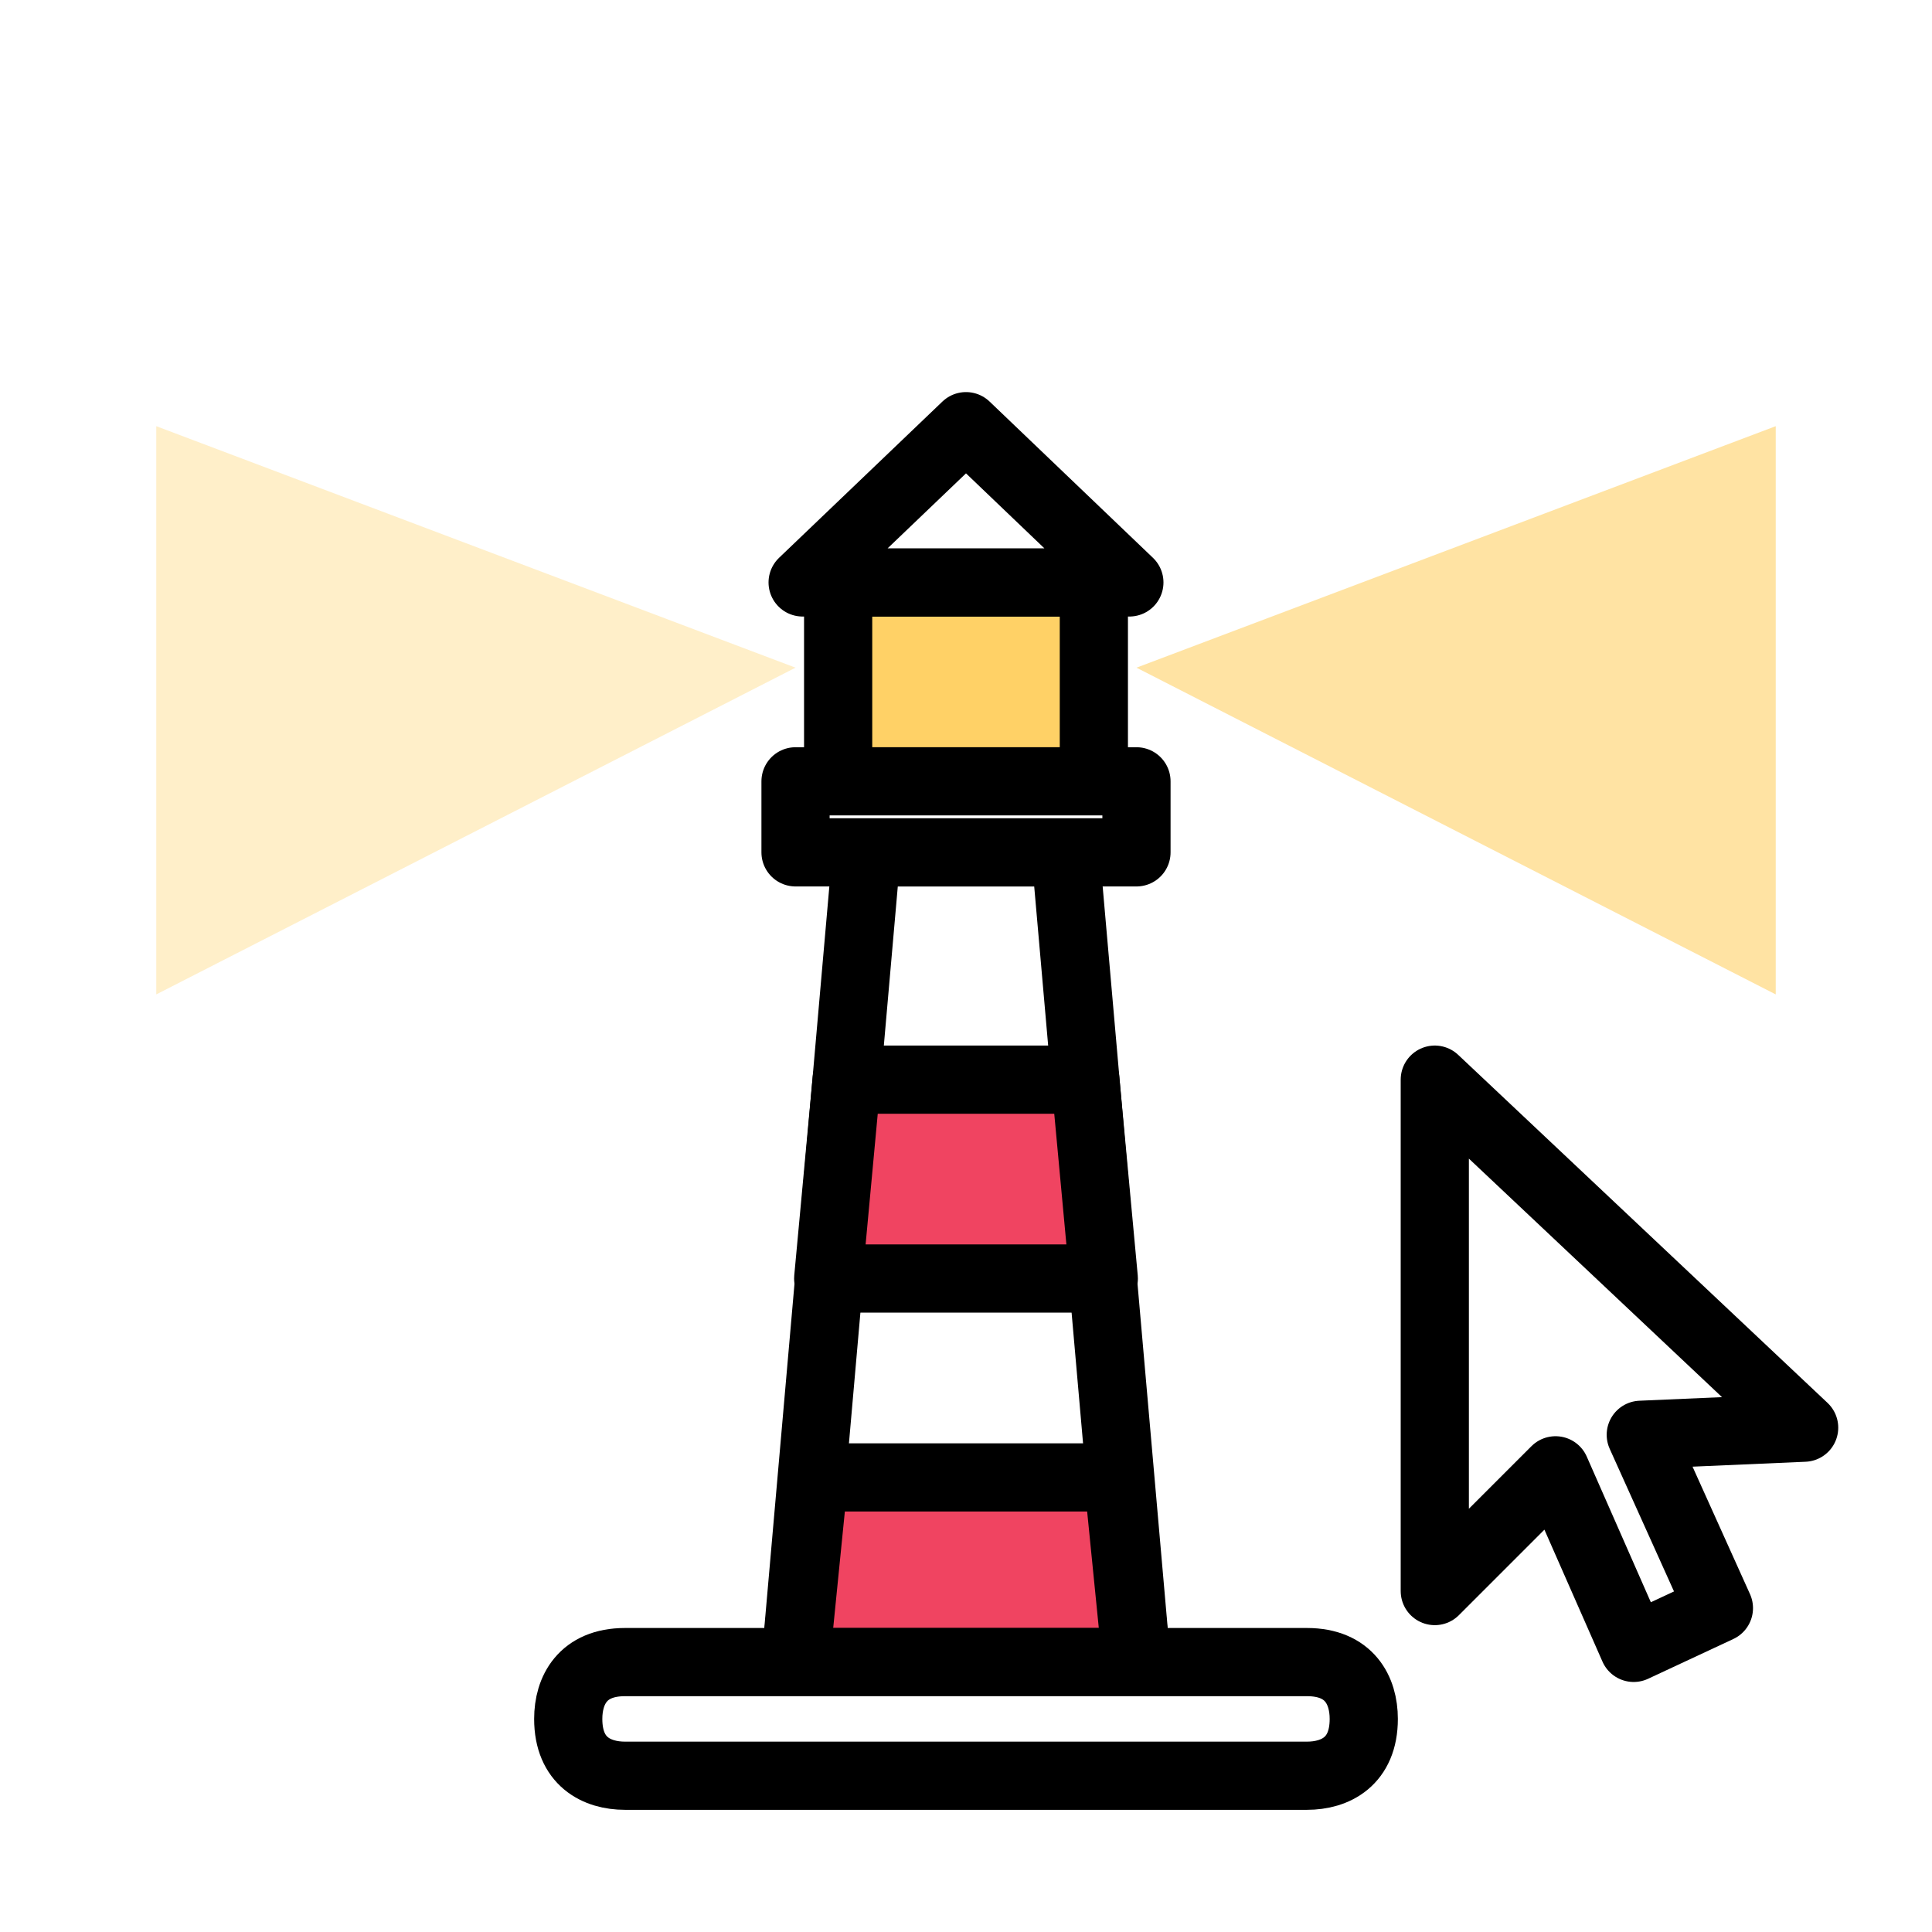
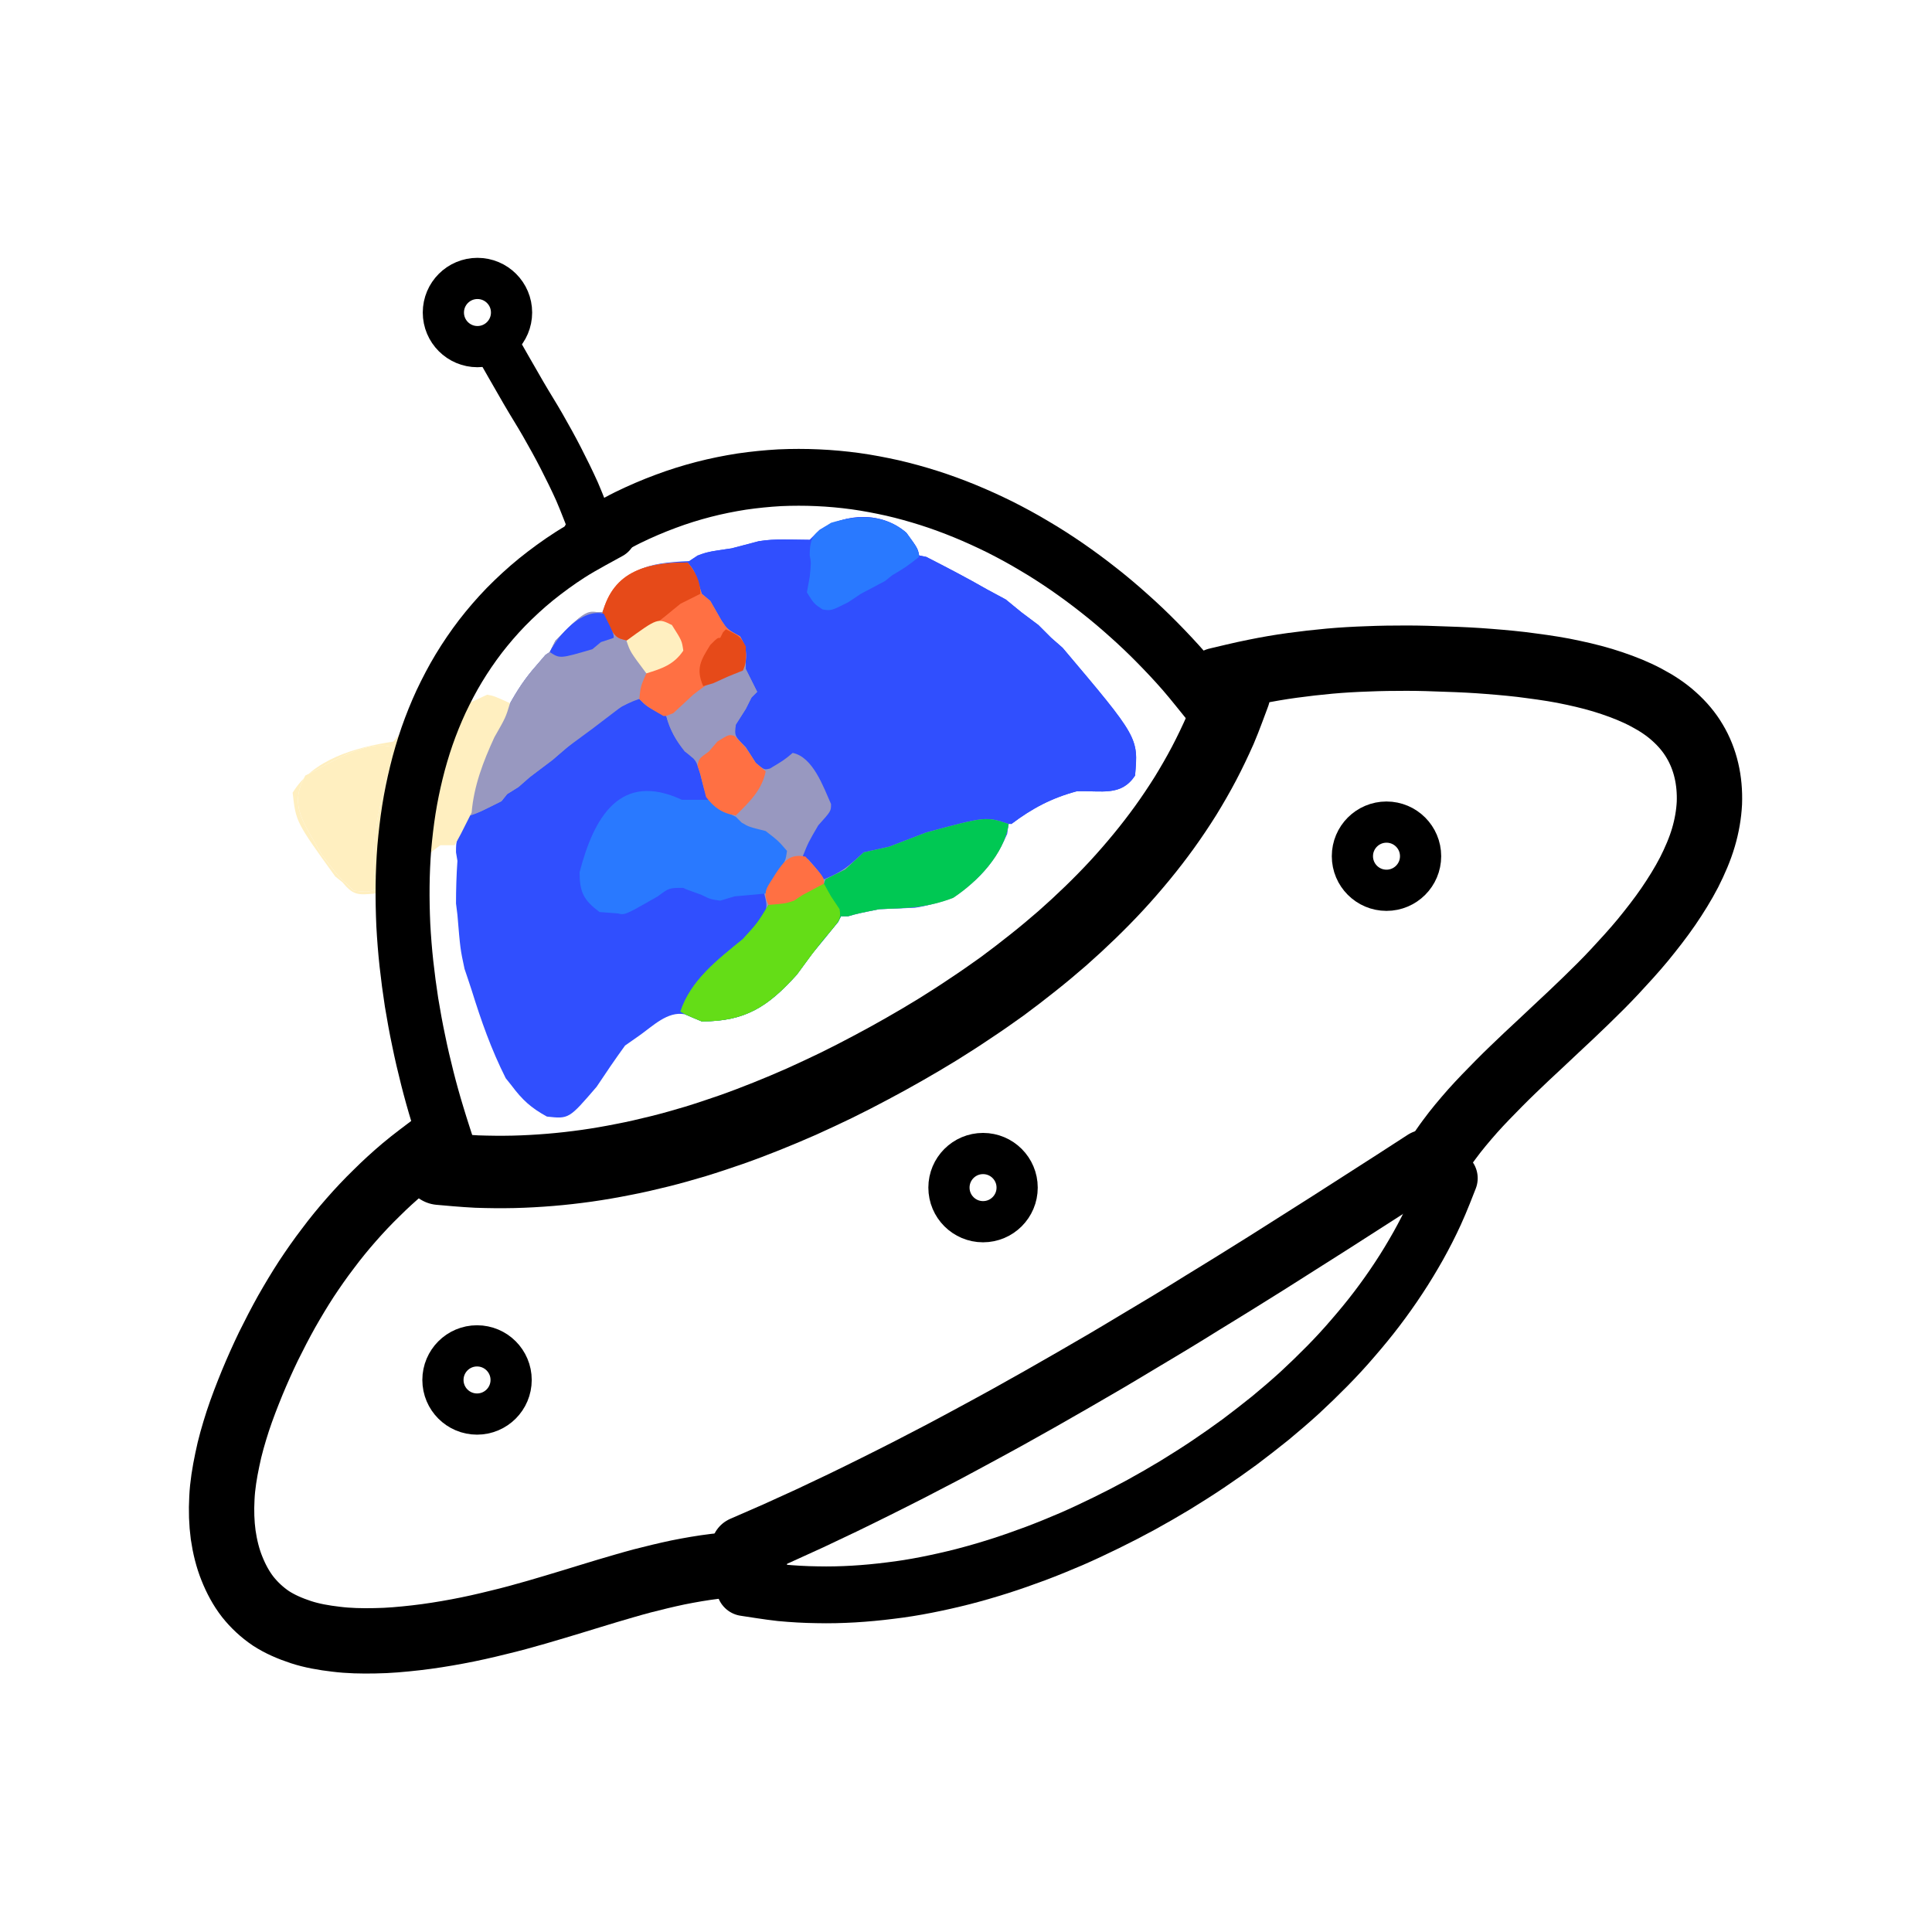
<svg xmlns="http://www.w3.org/2000/svg" viewBox="0 0 1360 1360" width="170" height="170" color="#fff" stroke="#000">
-   <g id="mark" stroke-width="48" stroke-linejoin="round" stroke-linecap="round">
-     <path d="M800 470 L1250 300 L1250 700 Z" fill="#FFD166" fill-opacity="0.6" stroke="none" />
-     <path d="M560 470 L110 300 L110 700 Z" fill="#FFD166" fill-opacity="0.35" stroke="none" />
-     <path d="M610 600 L750 600 L800 1170 L560 1170 Z" fill="currentColor" />
-     <path d="M596 760 L764 760 L777 900 L583 900 Z" fill="#F04461" />
-     <path d="M573 1040 L787 1040 L800 1170 L560 1170 Z" fill="#F04461" />
-     <rect x="590" y="410" width="180" height="140" rx="16" fill="#FFD166" />
-     <path d="M560 550 L800 550 L800 600 L560 600 Z" fill="currentColor" />
-     <path d="M565 410 L680 300 L795 410 Z" fill="currentColor" />
-     <path d="M440 1170 L920 1170 C950 1170 960 1190 960 1210 C960 1240 940 1250 920 1250 L440 1250 C420 1250 400 1240 400 1210 C400 1190 410 1170 440 1170 Z" fill="currentColor" />
-     <path d="M1010 760 L1010 1120 L1095 1035 L1150 1160 L1210 1132 L1155 1010 L1270 1005 Z" fill="currentColor" />
+   <g id="mark">
+     <g stroke="none">
+       <path d="M268.0 629.5L256.0 629.5L246.5 627.0L240.5 621.0L234.5 615.0L229.5 608.0L224.5 601.0L220.0 593.5L216.0 585.5L212.0 577.5L208.0 569.5L205.5 560.0L209.0 551.5L214.0 544.5L221.5 540.0L229.5 536.0L237.5 532.0L246.0 528.5L255.0 525.5L265.0 523.5L276.0 522.5L277.5 533.0L277.5 545.0L278.5 556.0L278.5 568.0L278.5 580.0L278.5 592.0L279.5 603.0L279.5 615.0L279.5 627.0L269.0 628.5Z" fill="#FFEFC0" />
+       <path d="M0 0 C8.9 19.2 8.2 34.1 7 55 C14 69 21.9 82.6 30 96 C34 103.3 37.9 110.5 42 118 C51 133 51 133 53 134 C61.6 130.4 70.2 126.7 79 123 C96.3 117.8 112.3 113.5 130 110 C133 109.3 133 109.3 148 106 C183.5 101.6 218.4 104.9 253 113 C258.9 114.3 264.9 115.6 271 117 C310.7 130.8 348.5 148.9 383 173 C387.3 176 391.6 178.9 396 182 C405.9 191.1 415.5 200.5 425 210 C426.3 211.2 426.3 211.2 433 217 C437.3 221.4 441.7 225.8 446.1 230.4 C460.7 244.7 460.7 244.7 484 241 C488.3 240.3 492.6 239.7 497 239 C502 237.7 506.9 236.4 512 235 C527 233 527 233 541.4 232.6 C557 232 557 232 581 229 C597.2 229 612.9 229.9 629 232 C635.9 232.1 642.7 232.3 649.8 232.4 C668.8 232.9 684.8 234.8 703 240 C709.3 240.7 715.5 241.3 722 242 C752.9 248.5 781.2 256.7 809 272 C814.3 274 819.6 276 825 278 C851.2 292.3 867.1 314.6 872 344 C872 403.5 840.8 462.2 799 504 C796.7 506.6 794.4 509.3 792 512 C789.4 515 786.7 517.9 784 521 C781.4 524.6 778.7 528.3 776 532 C773 535.3 770.1 538.6 767 542 C764.4 545.3 761.7 548.6 759 552 C750.8 560.4 742.5 568.8 734.2 577.1 C729.7 581.5 725.3 586 720.7 590.5 C709 602 709 602 698 611 C695.7 613.3 693.4 615.6 691 618 C687.4 621 683.7 623.9 680 627 C674.7 642 672.8 653.1 671 669 C664.2 696.4 651.2 721.5 633 743 C629 748.9 625.1 754.9 621 761 C587.1 798.6 587.1 798.6 573 811 C568 815.6 563.1 820.2 558 825 C548 833 548 833 534 842 C530.4 845.3 526.7 848.6 523 852 C459.7 898.7 387.2 940.8 311 962 C305.1 964 299.1 966 293 968 C275 973 275 973 249 977 C245 977.8 245 977.8 225 982 C180.8 986.9 145.3 980.1 105 962 C97 963 97 963 79 970 C38.2 983.6 -2.8 992.6 -45 1001 C-49.3 1002.3 -53.6 1003.6 -58 1005 C-70 1007 -70 1007 -89 1008 C-95.6 1009.3 -102.2 1010.6 -109 1012 C-134.7 1013.8 -155.6 1013.3 -181 1008 C-186.6 1007.3 -192.2 1006.7 -198 1006 C-236.2 997.2 -259.7 975.6 -275 940 C-281.8 908.1 -280.4 873.3 -271 842 C-270 836.1 -269 830.1 -268 824 C-265.7 817.1 -263.4 810.1 -261 803 C-259.2 797.5 -257.4 791.9 -255.6 786.2 C-249.3 767.9 -241.4 751.9 -232 735 C-229 728.1 -226.1 721.1 -223 714 C-210 689 -210 689 -199 673 C-195.7 668 -192.4 663.1 -189 658 C-182.5 649.6 -175.3 641.8 -168 634 C-164.7 629.7 -161.4 625.4 -158 621 C-155 618 -152.1 615.1 -149 612 C-146 607.7 -143.1 603.4 -140 599 C-135.4 594.4 -130.8 589.8 -126 585 C-119.6 569 -134.6 540.1 -140 524 C-141.7 514 -142.9 504 -144 494 C-150 459 -150 459 -166 443 C-184.5 420.4 -207.6 388.5 -200 358 C-184.9 333.9 -157.7 326 -132 317 C-126 312 -126 312 -116 291 C-111.7 284.1 -107.4 277.1 -103 270 C-100.1 265.2 -97.2 260.3 -94.2 255.3 C-86 242 -86 242 -77 232 C-75.8 230.7 -75.8 230.7 -70 224 C-30.1 180.4 -30.1 180.4 -14 174 C-22.5 156.9 -31.6 141 -42 125 C-46.3 117.1 -50.6 109.2 -55 101 C-62 92 -62 92 -86 79 C-110 55 -114.2 39.2 -108 6 C-81.8 -46.4 -34.2 -34.2 0 0 Z M126 155 C138.7 153.7 151.4 151.8 164 150 C175 149.6 186 149.2 197 149 C197 148.7 197 148.3 197 148 C188.8 147.7 180.5 147.3 172 147 C169.4 146.7 166.7 146.3 164 146 C149.4 146 139.4 148.3 126 155 Z M206 149 C206 149.3 206 149.7 206 150 C230 153 230 153 236 153 C225.8 146.2 218.2 148.1 206 149 Z M78 170 C85.2 173.6 93.5 165.9 101 163 C109.2 160.7 117.5 158.4 126 156 C126 155.7 126 155.3 126 155 C109.5 155 91.7 160.9 78 170 Z M26 168 C26.2 170 26.2 170 27 180 C22.5 198 13.7 204.3 -1 215 C-3.3 217.3 -5.6 219.6 -8 222 C-11.3 224.6 -14.6 227.3 -18 230 C-30 241 -30 241 -38 251 C-42.3 255.3 -46.6 259.6 -51 264 C-58 275 -58 275 -59 279 C-53.1 273.1 -48.1 266.5 -43 260 C-11.5 225 22.8 199.1 65 178 C62 177 62 177 56 178 C42.6 178 36.3 176.2 26 168 Z M250 156 C257.1 160.7 265.9 162.3 274 165 C334 190 447.8 252.7 460 326 C460 374.6 417.4 414.9 383 445 C379.7 448 376.4 450.9 373 454 C318.1 498.9 259.1 536.9 196 569 C193.4 570.3 193.4 570.3 180.3 577 C17.1 657 17.1 657 -49 624 C-66.2 608.5 -73.3 589.7 -81 568 C-81.3 568 -81.7 568 -82 568 C-81.7 573.6 -81.3 579.2 -81 585 C-84.8 600.2 -90.6 608.1 -104 617 C-105.5 619.5 -105.5 619.5 -113 632 C-118.3 637.3 -123.6 642.6 -129 648 C-130.2 649.8 -130.2 649.8 -136 659 C-140.3 664.3 -144.6 669.6 -149 675 C-157 685 -157 685 -166 700 C-167.5 701.8 -167.5 701.8 -175 711 C-184.7 726.1 -191.8 741.5 -199 758 C-200.3 760.6 -200.3 760.6 -207 774 C-210.2 782.3 -213.2 790.6 -216 799 C-217.3 802.3 -218.6 805.6 -220 809 C-221.3 813.6 -222.6 818.2 -224 823 C-225 826 -226 828.9 -227 832 C-228.3 838.6 -229.6 845.2 -231 852 C-232.7 856.3 -234.3 860.6 -236 865 C-235.7 870.9 -235.3 876.9 -235 883 C-235 890.3 -235 897.6 -235.1 905.1 C-235 934.1 -232.5 941.3 -209 959 C-196 966 -196 966 -175 968 C-167.6 970.3 -160.3 972.6 -153 975 C-133.2 977.8 -116.7 974.2 -98 968 C-87 966 -87 966 -62 965 C-59.9 964.2 -59.9 964.2 -49 960 C-45.9 959.5 -45.9 959.5 -30 957 C-19 955 -19 955 -10 952 C-4.1 951.3 1.9 950.7 8 950 C12.3 948 16.6 946 21 944 C26.9 942.7 32.9 941.4 39 940 C41.5 939.2 41.5 939.2 54 935 C58.3 933.7 62.6 932.4 67 931 C73.3 928.7 79.5 926.4 86 924 C106.1 920 119.8 924.9 139 932 C143 933.3 146.9 934.6 151 936 C154.6 937.7 158.3 939.3 162 941 C168.6 940.7 175.2 940.3 182 940 C204 941 204 941 216 943 C226 943 226 943 244 936 C261 933 261 933 272 932 C277.3 929.7 282.6 927.4 288 925 C303.6 920.2 319.3 915.5 335 911 C340.6 908 346.2 905.1 352 902 C359.9 898.7 367.8 895.4 376 892 C393.8 883.4 410.2 874.4 427 864 C434.6 859.9 442.3 855.9 450 852 C472.6 838.1 472.6 838.1 483 830 C486.6 827.7 490.3 825.4 494 823 C498.6 818.4 503.2 813.8 508 809 C515.6 804.6 523.3 800.3 531 796 C534.3 791.7 537.6 787.4 541 783 C550 774 550 774 561 765 C564 761.7 566.9 758.4 570 755 C581 744 581 744 589 738 C590.5 735.4 590.5 735.4 598 722 C601.6 718 605.3 714.1 609 710 C613 704 613 704 621 686 C624 680.1 626.9 674.1 630 668 C630.7 662.1 631.3 656.1 632 650 C633.6 642.7 635.3 635.5 637 628 C637.5 625.5 637.5 625.5 640 613 C647.2 599.7 652.3 595.5 665 587 C668.3 584.4 671.6 581.7 675 579 C680.9 574.4 686.9 569.8 693 565 C696.6 560.4 700.3 555.8 704 551 C714 541 714 541 722 535 C723.3 533 723.3 533 730 523 C732.6 520.4 732.6 520.4 746 507 C747.5 504.7 747.5 504.7 755 493 C765.2 480.5 775.6 468.4 787 457 C797 442 797 442 805 426 C819 400 819 400 824 391 C833.7 361.8 832.6 342.5 813 319 C806 314 806 314 793 309 C780 302 780 302 771 296 C760.4 293.6 749.7 291.2 739 289 C735 287.7 731.1 286.4 727 285 C723.9 284.7 723.9 284.7 708 283 C692 279 692 279 684 276 C673.7 275.6 663.3 275.3 653 275 C628 273 628 273 612 270 C595.1 268.7 580.8 269.3 564 272 C548 274 533.1 274.2 517 273 C512.4 275 507.8 277 503 279 C488 282 488 282 472 283 C468.7 283.7 465.4 284.3 462 285 C439.9 285 429 273 415 257 C410 252.1 405.1 247.1 400 242.1 C385 227 385 227 378 218 C371.8 213 364.8 209.1 358 205 C355 202.4 352.1 199.7 349 197 C320.8 181.8 294.7 168.2 264 159 C260.7 158 257.4 157 254 156 C252.7 156 251.4 156 250 156 Z M-60 279 C-60 282 -60 282 -60 282 Z M-63 283 C-62 285 -62 285 -62 285 Z M-172 358 C-184.5 379.4 -172 392.3 -161 413 C-148 430 -148 430 -142 435 C-140.7 436.3 -139.4 437.6 -138 439 C-128 440 -128 440 -122 438 C-121 435 -121 435 -123 430 C-127.5 403 -118 375.1 -112 349 C-111.7 345.4 -111.3 341.7 -111 338 C-129 332 -157.4 350.7 -172 358 Z M-118 435 C-118.3 436 -118.7 437 -119 438 C-117.4 438.3 -117.4 438.3 -109 440 C-113 437 -113 437 -118 435 Z M-105 449 C-112.6 465.8 -107.4 474 -102 492 C-100 504 -100 504 -100 516 C-98 521.6 -96 527.2 -94 533 C-92.4 539.3 -90.7 545.5 -89 552 C-88 554.3 -87 556.6 -86 559 C-85 556 -85 556 -88.5 543.2 C-96.7 512 -101 481 -104 449 C-104.3 449 -104.7 449 -105 449 Z M-85 559 C-84 562 -84 562 -84 562 Z M-84 562 C-83 565 -83 565 -83 565 Z M-83 565 C-82 568 -82 568 -82 568 Z " fill="currentColor" transform="translate(387,188)" />
+       <path d="M0 0 C19.1 31.9 0.4 63.4 -15 93 C-26.1 110 -37.2 125.3 -50 141 C-52.3 144 -54.6 146.9 -57 150 C-60.3 153.6 -63.6 157.3 -67 161 C-69.3 163.6 -71.6 166.3 -74 169 C-93.4 190.1 -113.4 211.1 -135 230 C-140.3 235 -145.6 239.9 -151 245 C-190.4 278.7 -190.4 278.7 -205 290 C-210.3 294.3 -215.6 298.6 -221 303 C-298.4 361 -378.6 413.7 -463 461 C-470.6 465.3 -478.2 469.6 -486 474 C-497.7 480 -509.3 486 -521 492 C-526.6 495 -532.2 497.9 -538 501 C-545.6 504.6 -553.2 508.3 -561 512 C-564.6 513.8 -564.6 513.8 -583 523 C-681.7 568.7 -920 675.8 -1023 614 C-1053.2 583.8 -1039.3 536.4 -1030.2 499.8 C-1012.5 437.8 -973.1 334.1 -911 303 C-894.4 300.2 -884.3 304.3 -869 311 C-770.7 334.4 -656.6 276.3 -573 229 C-566.4 225.4 -559.8 221.7 -553 218 C-514.6 194 -477.2 169.6 -442 141 C-439.7 139.2 -439.7 139.2 -428 130 C-424 126.4 -420.1 122.7 -416 119 C-413.4 116.7 -410.7 114.4 -408 112 C-367.7 74.4 -337.3 35.6 -328 -20 C-294 -88 -48.8 -44.7 0 0 Z " fill="currentColor" transform="translate(1199,520)" />
+       <path d="M0 0 C8 11 8 11 9 16 C10.6 16.3 12.3 16.7 14 17 C28.5 24.4 42.9 31.9 57 40 C61.3 42.3 65.6 44.6 70 47 C71.8 48.5 71.8 48.5 81 56 C85 59 88.9 61.9 93 65 C96 68 98.9 70.9 102 74 C103.3 75.2 103.3 75.2 110 81 C163.4 144.2 163.4 144.2 161 171 C151.1 185.8 137.7 181.4 120 182 C102.4 186.7 88.6 194 74 205 C73.3 205 72.7 205 72 205 C71.7 207.3 71.3 209.6 71 212 C58.6 240.9 36.8 259.6 6 264 C-2.2 264.3 -10.5 264.7 -19 265 C-34 268 -34 268 -41 270 C-42.6 270 -44.3 270 -46 270 C-46.7 271.3 -47.3 272.6 -48 274 C-54 281.3 -60 288.7 -66 296 C-67.8 298.5 -67.8 298.5 -77 311 C-97.6 333.9 -113.5 344 -144 344 C-148 342.4 -151.9 340.7 -156 339 C-168 336.6 -178.6 347.4 -188 354 C-191.3 356.3 -194.6 358.6 -198 361 C-204.9 370.5 -211.5 380.2 -218 390 C-237.5 412.7 -237.5 412.7 -253 411 C-264.3 404.8 -270.3 399.3 -278 389 C-279.3 387.4 -280.6 385.7 -282 384 C-292.3 363.5 -299.2 343.8 -306 322 C-307.6 317 -309.3 312.1 -311 307 C-314 293 -314 293 -316 269 C-316.3 266.4 -316.7 263.7 -317 261 C-317 251 -316.7 241 -316 231 C-316.3 229 -316.7 227 -317 225 C-317 216 -317 216 -308 200 C-306.4 195.2 -306.4 190 -306 185 C-300 165.4 -293.6 149 -284 131 C-282.7 128 -281.4 125.1 -280 122 C-274 111 -268.3 102.3 -260 93 C-258 90.7 -256 88.4 -254 86 C-253.5 85.7 -253.5 85.7 -251 84 C-249.7 81.4 -248.4 78.7 -247 76 C-227 56 -227 56 -214 56 C-213.3 54.4 -212.7 52.7 -212 51 C-196.8 24.9 -183.2 21.3 -153 20 C-151 18.7 -149 17.4 -147 16 C-139.4 13 -131.1 12.3 -123 11 C-119.9 10.2 -119.9 10.2 -104 6 C-92.2 4 -80 5 -68 5 C-65.7 2.7 -63.4 0.4 -61 -2 C-42 -13.8 -17.5 -15 0 0 Z " fill="#304FFE" transform="translate(638,375)" />
+       <path d="M0 0 C8 11 8 11 9 16 C10.6 16.3 12.3 16.7 14 17 C28.5 24.4 42.9 31.9 57 40 C61.3 42.3 65.6 44.6 70 47 C71.8 48.5 71.8 48.5 81 56 C85 59 88.9 61.9 93 65 C96 68 98.9 70.9 102 74 C103.3 75.2 103.3 75.2 110 81 C163.4 144.2 163.4 144.2 161 171 C151.1 185.8 137.7 181.4 120 182 C102.4 186.7 88.6 194 74 205 C71.4 204.7 68.7 204.3 66 204 C36.2 204 11.7 212.9 -16 223 C-20.6 224 -25.2 225 -30 226 C-32.3 228.3 -34.6 230.6 -37 233 C-46 240 -46 240 -57 245 C-62 240 -62 240 -69 231 C-70.3 230 -71.6 229 -73 228 C-70.9 215.6 -62.8 204.8 -54 196 C-56.2 180.8 -65.4 168.5 -75 157 C-80 156 -80 156 -90 164 C-97 168 -97 168 -102 167 C-110 158 -110 158 -116 149 C-118 147 -120 145 -122 143 C-121 135 -121 135 -114 124 C-112.4 121 -110.7 118.1 -109 115 C-108 114 -107 113 -106 112 C-108.6 106.7 -111.3 101.4 -114 96 C-114 90.7 -114 85.4 -114 80 C-115 78.4 -116 76.7 -117 75 C-117 74.3 -117 73.7 -117 73 C-118.6 72.3 -120.3 71.7 -122 71 C-128 67 -128 67 -137 51 C-142 45 -142 45 -145 43 C-147 37.1 -149 31.1 -151 25 C-152 23.7 -153 22.4 -154 21 C-142.4 12.7 -139.4 13.6 -123 11 C-116.7 9.4 -110.5 7.7 -104 6 C-92.2 4 -80 5 -68 5 C-65.7 2.7 -63.4 0.4 -61 -2 C-42 -13.8 -17.5 -15 0 0 Z " fill="#304FFE" transform="translate(638,375)" />
+       <path d="M0 0 C11.3 45.3 -49.2 92.5 -77 120 C-89 130.5 -101.2 140.4 -114 150 C-119.6 154.3 -125.2 158.6 -131 163 C-212.6 220.1 -341.7 297.4 -446 275 C-457.4 267.9 -461.5 263.1 -463 250 C-457.7 228.7 -439 222.8 -420.2 214.6 C-402.6 206.8 -385.3 198.5 -368 190 C-364.2 188.2 -364.2 188.2 -345 179 C-243 128.5 -146.2 68.6 -54 2 C-33.9 -11.9 -18.2 -20.8 0 0 Z " fill="currentColor" transform="translate(1005,849)" />
+       <path d="M0 0 C5 6 5 6 10 22 C12 23.6 14 25.3 16 27 C18.6 31.6 21.3 36.2 24 41 C28 47 28 47 37 52 C41 59 41 59 41 75 C43.6 80.3 46.3 85.6 49 91 C48.3 91.7 48.3 91.7 45 95 C43.7 97.6 42.4 100.3 41 103 C38.7 106.6 36.4 110.3 34 114 C33 122 33 122 41 130 C43.3 133.6 45.6 137.3 48 141 C54 146 54 146 58 145 C68 139 68 139 74 134 C88.3 136.9 95.6 157.9 101 170 C101 175 101 175 92 185 C85 197 85 197 81 207 C82.3 207.7 83.6 208.3 85 209 C92 217 92 217 96 223 C108.9 217.8 113.3 213.8 124 204 C127 203.3 127 203.3 142 200 C150.6 196.7 159.2 193.4 168 190 C210 178.7 210 178.7 226 184 C223 205.1 204.2 224.6 187 236 C168.8 243 154.9 243.2 135 244 C120 247 120 247 113 249 C111.4 249 109.7 249 108 249 C107.3 250.3 106.7 251.6 106 253 C100 260.3 94 267.7 88 275 C86.2 277.5 86.2 277.5 77 290 C56.4 312.9 40.5 323 10 323 C-2 318 -2 318 -5 316 C2.4 293.7 21.4 279.4 39 265 C57 245.2 57 245.2 54 233 C63 217 63 217 68 210 C69 203 69 203 61 194 C53 189 53 189 41 186 C34 181 34 181 33 179 C30 177.7 27.1 176.4 24 175 C13.4 166.8 13.4 166.8 9 149 C6 139 6 139 -2 133 C-8 125.5 -12.7 117.4 -15 108 C-16.6 107.3 -18.3 106.7 -20 106 C-29 101 -29 101 -34 96 C-56.4 103.5 -75.8 123.1 -94 138 C-99.6 142.3 -105.2 146.6 -111 151 C-113.6 153.3 -116.3 155.6 -119 158 C-121.6 159.6 -124.3 161.3 -127 163 C-128.3 164.6 -129.6 166.3 -131 168 C-147 176 -147 176 -153 178 C-151.2 152.9 -141.7 131.9 -130 110 C-128.7 107 -127.4 104.1 -126 101 C-120 90 -114.3 81.3 -106 72 C-104 69.7 -102 67.4 -100 65 C-99 64.3 -98 63.7 -97 63 C-95.7 60.4 -94.4 57.7 -93 55 C-73 35 -73 35 -60 35 C-59.3 33.4 -58.7 31.7 -58 30 C-43 4.3 -29.9 0 0 0 Z " fill="#9898C0" transform="translate(484,396)" />
+       <path d="M0 0 C-3 21.1 -21.8 40.6 -39 52 C-57.2 59 -71.1 59.2 -91 60 C-106 63 -106 63 -113 65 C-114.6 65 -116.3 65 -118 65 C-118.3 65.7 -118.3 65.7 -120 69 C-123 72.7 -123 72.7 -138 91 C-141.6 96 -145.3 100.9 -149 106 C-169.6 128.9 -185.5 139 -216 139 C-228 134 -228 134 -231 132 C-223.6 109.7 -204.6 95.4 -187 81 C-177 70 -177 70 -169 57 C-164 56 -159.1 55 -154 54 C-146 50 -146 50 -140 46 C-132 42 -132 42 -130 42 C-129.7 41 -129.3 40 -129 39 C-124.4 36.7 -119.8 34.4 -115 32 C-112.9 30 -112.9 30 -102 20 C-96.1 18.7 -90.1 17.4 -84 16 C-79.7 14.4 -79.7 14.4 -58 6 C-16 -5.3 -16 -5.3 0 0 Z " fill="#00C853" transform="translate(710,580)" />
+       <path d="M0 0 C6.3 0 12.5 0 19 0 C20.5 1.2 20.5 1.2 28 7 C29.6 7.8 29.6 7.8 38 12 C39.3 13.3 40.6 14.6 42 16 C47 19 47 19 59 22 C68 29 68 29 74 36 C73 43 73 43 67 52 C64.4 56.6 61.7 61.2 59 66 C51.7 66.7 44.5 67.3 37 68 C33.7 69 30.4 70 27 71 C20 70 20 70 14 67 C10.4 65.7 6.7 64.4 3 63 C2.3 62.7 1.7 62.3 1 62 C-9 62 -9 62 -17 68 C-40.1 81.2 -40.1 81.2 -45 80 C-49.3 79.7 -53.6 79.3 -58 79 C-69.2 70.6 -72 65 -72 51 C-62 12.5 -43.6 -20.3 0 0 Z " fill="#2979FF" transform="translate(480,563)" />
+       <path d="M0 0 C2.6 5.3 5.3 10.6 8 16 C17 18 17 18 32 8 C38.8 4.6 41.3 4.6 48 8 C55 19 55 19 56 26 C49.6 35.6 40.5 38.8 30 43 C28.4 48.3 26.7 53.6 25 59 C21 61 17.1 63 13 65 C9.5 67.6 9.5 67.6 -8 81 C-14.3 85.6 -20.5 90.2 -27 95 C-30 97.6 -32.9 100.3 -36 103 C-41.3 107 -46.6 110.9 -52 115 C-54.6 117.3 -57.3 119.6 -60 122 C-62.6 123.6 -65.3 125.3 -68 127 C-69.3 128.6 -70.6 130.3 -72 132 C-88 140 -88 140 -94 142 C-92.2 116.9 -82.7 95.9 -71 74 C-69.7 71 -68.4 68.1 -67 65 C-61 54 -55.3 45.3 -47 36 C-45 33.7 -43 31.4 -41 29 C-40 28.3 -39 27.7 -38 27 C-36.7 24.4 -35.4 21.7 -34 19 C-12 -3 -12 -3 0 0 Z " fill="#9898C0" transform="translate(425,432)" />
+       <path d="M0 0 C4 2 4 2 14 12 C18.3 10 22.6 8 27 6 C32 7 32 7 43 12 C40 22 40 22 32 36 C24.1 53.2 17.6 70.1 16 89 C8 105 8 105 4 112 C0.7 112 -2.6 112 -6 112 C-13 117 -13 117 -18 124 C-28 128 -28 128 -30 128 C-30 131.6 -30 135.3 -30 139 C-30.2 140.3 -30.2 140.3 -31 147 C-36 146 -36 146 -47 141 C-48.6 142.6 -50.3 144.3 -52 146 C-64.2 147.1 -67.3 147.3 -75 138 C-75.8 137.3 -75.8 137.3 -80 134 C-107.7 95.6 -107.7 95.6 -110 75 C-95.4 51.2 -65.7 43.1 -39 39 C-38 37.8 -38 37.8 -33 32 C-27.3 27.3 -22.8 24 -15 24 C-14.7 22 -14.3 20 -14 18 C-9.4 12.1 -4.8 6.1 0 0 Z M-101 63 C-113.5 84.4 -101 97.3 -90 118 C-77 135 -77 135 -71 140 C-69.7 141.3 -68.4 142.6 -67 144 C-57 145 -57 145 -51 143 C-50 140 -50 140 -52 135 C-56.5 108 -47 80.1 -41 54 C-40.7 50.4 -40.3 46.7 -40 43 C-58 37 -86.4 55.7 -101 63 Z " fill="#FFEFC0" transform="translate(316,483)" />
+       <path d="M0 0 C5 6 5 6 10 22 C12 23.6 14 25.3 16 27 C18.6 31.6 21.3 36.2 24 41 C28 47 28 47 37 52 C41.8 60.4 42.7 66.8 39 76 C35.7 77.3 32.4 78.6 29 80 C14.2 86.7 8.5 90.4 -4 102 C-11 108 -11 108 -17 108 C-29 101 -29 101 -34 96 C-33 87 -33 87 -29 78 C-24.4 76 -19.8 74 -15 72 C-6 66 -6 66 -4 62 C-5 55 -5 55 -11 46 C-11 45.3 -11 44.7 -11 44 C-23.6 39.8 -31.8 47.7 -42 55 C-51 53 -51 53 -60 36 C-52.3 5.2 -27.6 0 0 0 Z " fill="#FF7043" transform="translate(484,396)" />
+       <path d="M0 0 C1.6 3 3.3 5.9 5 9 C7 12 9 14.9 11 18 C12 25 12 25 -1 40 C-7.1 47.9 -13.1 55.9 -19 64 C-39.6 86.9 -55.5 97 -86 97 C-98 92 -98 92 -101 90 C-93.6 67.7 -74.6 53.4 -57 39 C-47 28 -47 28 -39 15 C-36.5 14.5 -36.5 14.5 -24 12 C-16 8 -16 8 -10 4 C-2 0 -2 0 0 0 Z " fill="#64DD17" transform="translate(580,622)" />
+       <path d="M0 0 C8 11 8 11 9 17 C0 24 0 24 -10 30 C-11.6 31.3 -13.3 32.6 -15 34 C-20.6 37 -26.2 39.9 -32 43 C-35 45 -37.9 47 -41 49 C-53 55 -53 55 -59 54 C-65 50 -65 50 -70 42 C-69.3 38.4 -68.7 34.7 -68 31 C-67 21 -67 21 -68 16 C-68 1.9 -64.6 0.2 -53 -7 C-34.2 -12.6 -15.3 -13.1 0 0 Z " fill="#2979FF" transform="translate(638,375)" />
+       <path d="M0 0 C5.5 6.6 9 12.8 9 22 C4.4 24.3 -0.2 26.6 -5 29 C-8.6 32 -12.3 34.9 -16 38 C-21 42 -21 42 -32 48 C-35.3 50.3 -38.6 52.6 -42 55 C-51 53 -51 53 -60 36 C-52.3 5.2 -27.6 0 0 0 Z " fill="#E64A19" transform="translate(484,396)" />
+       <path d="M0 0 C2.6 5.3 5.3 10.6 8 16 C6.7 17.3 5.4 18.6 4 20 C2.7 22.6 1.4 25.3 0 28 C-2.3 31.6 -4.6 35.3 -7 39 C-7.7 41.3 -8.3 43.6 -9 46 C-10.3 46.7 -10.3 46.7 -17 50 C-24 56 -24 56 -28 61 C-33 64 -33 64 -38 62 C-47.4 53.7 -52.5 45.2 -56 33 C-54.4 32.3 -52.7 31.7 -51 31 C-46.4 26.7 -41.8 22.4 -37 18 C-27.5 10.6 -12.6 0 0 0 Z " fill="#9898C0" transform="translate(525,471)" />
+       <path d="M0 0 C8 8 8 8 15 19 C17.3 21 19.6 23 22 25 C19.3 38.4 10.3 46.7 1 56 C-8.2 54.7 -14.3 50.6 -20 43 C-21.3 37.7 -22.6 32.4 -24 27 C-24.7 25 -25.3 23 -26 21 C-25 16 -25 16 -18 11 C-16 8.7 -14 6.4 -12 4 C-4 -1 -4 -1 0 0 Z " fill="#FF7043" transform="translate(517,518)" />
+       <path d="M0 0 C7 11 7 11 8 18 C1.5 27.8 -7.1 30.7 -18 34 C-29.4 18.8 -29.4 18.8 -32 11 C-10 -5 -10 -5 0 0 Z " fill="#FFEFC0" transform="translate(473,440)" />
+       <path d="M0 0 C13 14.4 13 14.4 13 19 C10.5 20.3 10.5 20.3 -2 27 C-4 28.3 -6 29.6 -8 31 C-14 33 -14 33 -26 34 C-30.8 24.3 -26.6 21.4 -21 12 C-15 3 -11 -2.2 0 0 Z " fill="#FF7043" transform="translate(567,603)" />
+       <path d="M0 0 C10 5 10 5 14 12 C14 24 14 24 12 29 C8.7 30.3 5.4 31.6 2 33 C0.2 33.8 0.2 33.8 -9 38 C-11.3 38.7 -13.6 39.3 -16 40 C-21.3 27.7 -17.8 21.9 -11 11 C-6 6 -6 6 -4 6 C-3.3 4.7 -2.7 3.4 -2 2 C-1.3 1.3 -0.7 0.7 0 0 Z " fill="#E64A19" transform="translate(511,443)" />
+       <path d="M0 0 C7 14 7 14 7 17 C4 18 1.1 19 -2 20 C-4 21.6 -6 23.3 -8 25 C-30.9 31.7 -30.9 31.7 -38 27 C-31.9 14.8 -15.3 -3.8 0 0 Z " fill="#304FFE" transform="translate(425,432)" />
+     </g>
+     <g fill="none" stroke-linecap="round" stroke-linejoin="round">
+       <path d="M349.5 243.3C352.6 248.8 363.0 267.0 368.4 276.3C373.8 285.6 377.6 291.4 382.0 299.1C386.4 306.8 390.7 314.5 394.7 322.3C398.7 330.1 402.6 338.0 406.2 346.0C409.7 354.0 414.3 366.4 416.0 370.4" stroke-width="32" />
+       <path d="M415.7 378.9C420.1 376.4 433.2 368.6 442.0 364.3C450.8 360.0 459.7 356.2 468.6 352.9C477.4 349.6 486.4 346.8 495.3 344.5C504.2 342.2 513.2 340.4 522.1 339.0C531.1 337.7 540.0 336.8 548.9 336.3C557.8 335.9 566.7 335.9 575.6 336.3C584.5 336.7 593.3 337.5 602.1 338.7C610.8 339.9 619.6 341.6 628.2 343.5C636.9 345.5 645.5 347.9 654.0 350.6C662.5 353.3 670.9 356.4 679.2 359.8C687.5 363.2 695.8 367.0 703.9 371.0C712.0 375.1 720.0 379.4 727.8 384.1C735.7 388.7 743.4 393.7 751.0 398.9C758.5 404.1 766.0 409.6 773.2 415.3C780.5 421.0 787.6 427.0 794.5 433.2C801.4 439.3 808.2 445.8 814.7 452.4C821.2 459.0 827.6 465.8 833.7 472.8C839.8 479.8 848.4 490.8 851.4 494.4" stroke-width="40" />
+       <path d="M429.1 374.7C424.5 377.3 410.2 384.8 401.5 390.4C392.9 395.9 384.9 401.8 377.3 407.9C369.8 414.0 362.8 420.5 356.2 427.2C349.7 433.9 343.7 440.9 338.2 448.0C332.7 455.2 327.6 462.7 323.0 470.3C318.4 477.9 314.3 485.8 310.5 493.8C306.8 501.8 303.5 510.0 300.6 518.3C297.7 526.7 295.2 535.2 293.1 543.8C291.0 552.4 289.2 561.1 287.8 570.0C286.4 578.8 285.4 587.7 284.6 596.7C283.9 605.6 283.5 614.7 283.4 623.8C283.3 632.8 283.5 642.0 283.9 651.1C284.4 660.2 285.1 669.3 286.1 678.4C287.1 687.5 288.3 696.6 289.7 705.6C291.2 714.6 292.8 723.6 294.7 732.5C296.5 741.4 298.6 750.3 300.8 759.0C303.0 767.7 305.4 776.3 308.0 784.8C310.5 793.2 314.6 805.6 315.9 809.7" stroke-width="38" />
+       <path d="M856.8 478.9C861.2 477.9 874.5 474.6 883.3 472.9C892.1 471.1 900.8 469.6 909.6 468.4C918.4 467.2 927.1 466.2 935.9 465.4C944.8 464.6 953.6 464.1 962.6 463.8C971.7 463.4 980.8 463.3 990.1 463.3C999.4 463.3 1008.8 463.6 1018.5 464.0C1028.2 464.3 1038.3 464.8 1048.2 465.6C1058.2 466.4 1068.4 467.3 1078.2 468.7C1088.1 470.0 1098.1 471.5 1107.5 473.6C1116.9 475.6 1126.2 478.0 1134.7 480.9C1143.3 483.8 1151.5 487.1 1158.8 491.0C1166.2 494.9 1172.9 499.3 1178.6 504.5C1184.3 509.6 1189.2 515.4 1192.9 521.7C1196.7 528.0 1199.5 535.1 1201.2 542.4C1202.9 549.6 1203.6 557.5 1203.3 565.3C1202.9 573.2 1201.5 581.4 1199.1 589.5C1196.7 597.7 1193.1 606.0 1189.0 614.1C1184.8 622.2 1179.7 630.4 1174.3 638.3C1168.8 646.3 1162.6 654.2 1156.4 661.8C1150.1 669.4 1143.4 676.7 1136.8 683.8C1130.1 691.0 1123.2 697.8 1116.3 704.5C1109.4 711.2 1102.4 717.8 1095.5 724.2C1088.7 730.7 1081.7 737.1 1075.0 743.4C1068.3 749.8 1061.6 756.1 1055.2 762.6C1048.9 769.0 1042.6 775.4 1036.7 782.0C1030.9 788.6 1025.2 795.3 1020.1 802.3C1014.9 809.2 1008.1 820.1 1005.7 823.7" stroke-width="46" />
+       <path d="M868.7 488.6C867.1 492.7 862.6 505.4 859.1 513.5C855.5 521.6 851.7 529.6 847.6 537.4C843.5 545.2 839.1 552.8 834.5 560.3C829.8 567.8 824.9 575.1 819.8 582.2C814.6 589.4 809.2 596.4 803.6 603.2C798.0 610.0 792.2 616.7 786.2 623.2C780.2 629.7 773.9 636.1 767.5 642.3C761.1 648.5 754.5 654.6 747.8 660.5C741.0 666.4 734.1 672.2 727.0 677.8C720.0 683.4 712.8 688.9 705.5 694.3C698.1 699.6 690.7 704.8 683.1 709.8C675.6 714.9 667.9 719.8 660.2 724.6C652.4 729.4 644.6 734.0 636.7 738.5C628.8 743.0 620.9 747.4 612.9 751.6C604.9 755.9 596.8 760.0 588.7 764.0C580.6 767.9 572.5 771.7 564.3 775.4C556.1 779.0 547.9 782.5 539.6 785.8C531.3 789.1 523.0 792.3 514.7 795.2C506.3 798.1 498.0 800.9 489.5 803.5C481.1 806.0 472.7 808.4 464.2 810.5C455.7 812.6 447.2 814.6 438.7 816.2C430.2 817.9 421.6 819.4 413.1 820.6C404.5 821.8 395.9 822.8 387.3 823.5C378.7 824.2 370.1 824.7 361.5 824.9C352.8 825.1 344.2 825.0 335.5 824.7C326.9 824.3 313.9 823.1 309.5 822.7" stroke-width="51" />
+       <path d="M304.7 806.4C301.2 809.1 290.7 816.8 284.1 822.4C277.5 828.0 271.1 833.8 265.0 839.9C258.8 845.9 252.9 852.2 247.2 858.7C241.5 865.2 236.0 871.9 230.8 878.9C225.5 885.8 220.5 893.0 215.6 900.4C210.8 907.8 206.2 915.5 201.7 923.4C197.3 931.3 193.1 939.4 189.0 947.7C185.0 956.0 181.1 964.7 177.5 973.4C173.9 982.2 170.4 991.2 167.4 1000.3C164.5 1009.3 161.8 1018.5 160.0 1027.6C158.1 1036.6 156.6 1045.7 156.2 1054.5C155.7 1063.4 156.0 1072.2 157.1 1080.4C158.3 1088.7 160.3 1096.8 163.2 1104.0C166.1 1111.3 169.8 1118.2 174.4 1124.1C179.0 1129.9 184.5 1135.0 190.7 1139.2C197.0 1143.3 204.2 1146.4 211.8 1148.9C219.4 1151.4 227.9 1152.9 236.6 1153.9C245.3 1155.0 254.6 1155.2 264.0 1155.0C273.3 1154.9 283.1 1154.0 292.8 1152.9C302.5 1151.8 312.5 1150.2 322.1 1148.4C331.8 1146.6 341.5 1144.4 350.7 1142.1C360.0 1139.9 369.0 1137.4 377.7 1134.9C386.5 1132.4 394.8 1129.8 403.2 1127.3C411.5 1124.8 419.7 1122.2 427.8 1119.8C436.0 1117.4 444.0 1115.0 452.3 1112.8C460.5 1110.7 468.7 1108.7 477.2 1106.9C485.7 1105.2 494.2 1103.7 503.2 1102.6C512.1 1101.5 526.3 1100.6 531.0 1100.2" stroke-width="46" />
+       <path d="M1003.2 817.7C999.5 820.1 988.5 827.2 981.1 832.0C973.6 836.8 966.2 841.6 958.8 846.3C951.4 851.1 943.9 855.8 936.5 860.6C929.0 865.4 921.6 870.1 914.1 874.8C906.6 879.6 899.1 884.3 891.7 889.0C884.2 893.7 876.7 898.4 869.1 903.1C861.6 907.7 854.1 912.4 846.5 917.0C839.0 921.7 831.5 926.3 823.9 930.9C816.3 935.4 808.8 940.0 801.2 944.5C793.6 949.1 786.0 953.6 778.4 958.1C770.8 962.5 763.1 967.0 755.5 971.4C747.9 975.8 740.2 980.2 732.6 984.5C724.9 988.8 717.3 993.1 709.6 997.4C701.9 1001.6 694.2 1005.9 686.5 1010.0C678.8 1014.2 671.1 1018.3 663.4 1022.4C655.6 1026.5 647.9 1030.5 640.1 1034.5C632.4 1038.4 624.6 1042.4 616.9 1046.2C609.1 1050.1 601.3 1053.9 593.5 1057.7C585.7 1061.4 577.9 1065.1 570.1 1068.8C562.3 1072.4 554.4 1076.0 546.6 1079.5C538.7 1083.0 526.9 1088.1 523.0 1089.8" stroke-width="45" />
+       <path d="M1020.2 829.4C1018.6 833.5 1013.9 845.7 1010.2 853.7C1006.6 861.6 1002.6 869.4 998.3 877.1C994.0 884.7 989.5 892.2 984.6 899.6C979.8 906.9 974.7 914.1 969.3 921.2C964.0 928.2 958.3 935.1 952.5 941.8C946.7 948.6 940.6 955.2 934.3 961.6C928.0 968.0 921.5 974.3 914.9 980.4C908.2 986.5 901.3 992.4 894.3 998.2C887.2 1003.9 880.0 1009.5 872.7 1015.0C865.3 1020.4 857.8 1025.7 850.2 1030.8C842.6 1035.9 834.8 1040.8 827.0 1045.6C819.2 1050.3 811.2 1054.9 803.2 1059.3C795.1 1063.7 787.0 1067.9 778.8 1071.9C770.6 1075.9 762.4 1079.8 754.1 1083.4C745.7 1087.0 737.4 1090.4 728.9 1093.6C720.5 1096.7 712.1 1099.7 703.6 1102.4C695.1 1105.1 686.5 1107.6 678.0 1109.8C669.4 1112.0 660.9 1113.9 652.3 1115.6C643.7 1117.3 635.1 1118.7 626.5 1119.7C617.9 1120.8 609.3 1121.6 600.8 1122.1C592.2 1122.6 583.6 1122.8 575.1 1122.6C566.6 1122.5 558.1 1122.0 549.6 1121.2C541.1 1120.3 528.6 1118.2 524.3 1117.6" stroke-width="40" />
+       <circle cx="336.1" cy="220.0" r="24.0" stroke-width="29" />
+       <circle cx="976.0" cy="602.7" r="24.0" stroke-width="29" />
+       <circle cx="692.0" cy="836.0" r="24.0" stroke-width="29" />
+       <circle cx="335.8" cy="971.4" r="24.0" stroke-width="29" />
+     </g>
  </g>
</svg>
